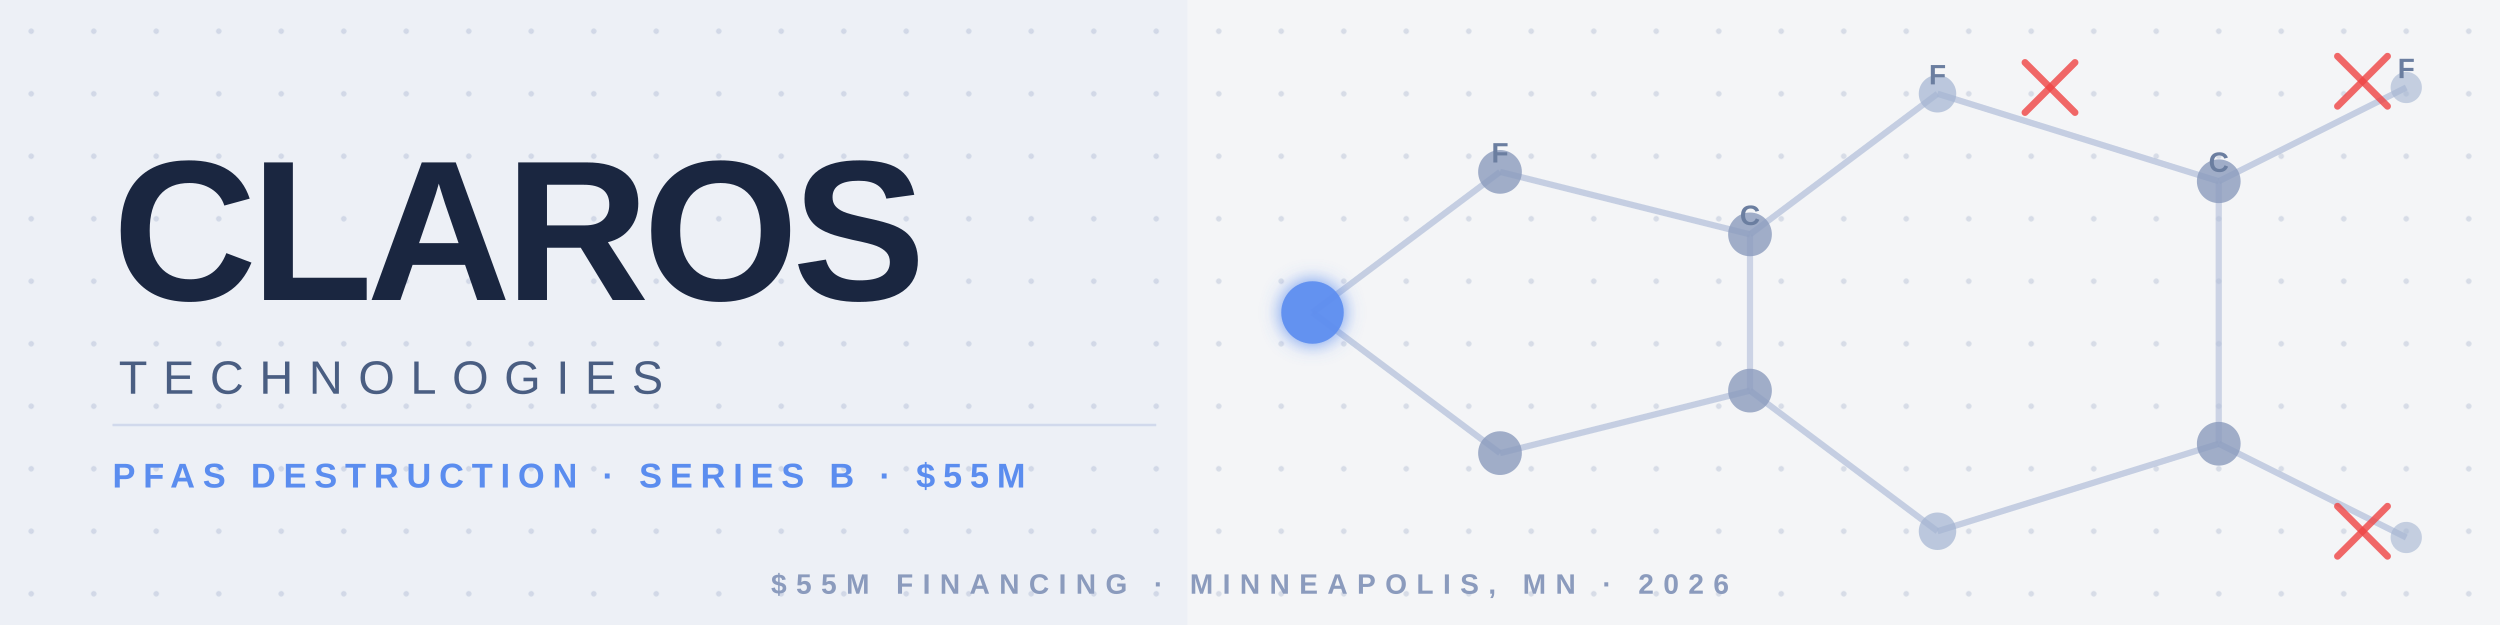
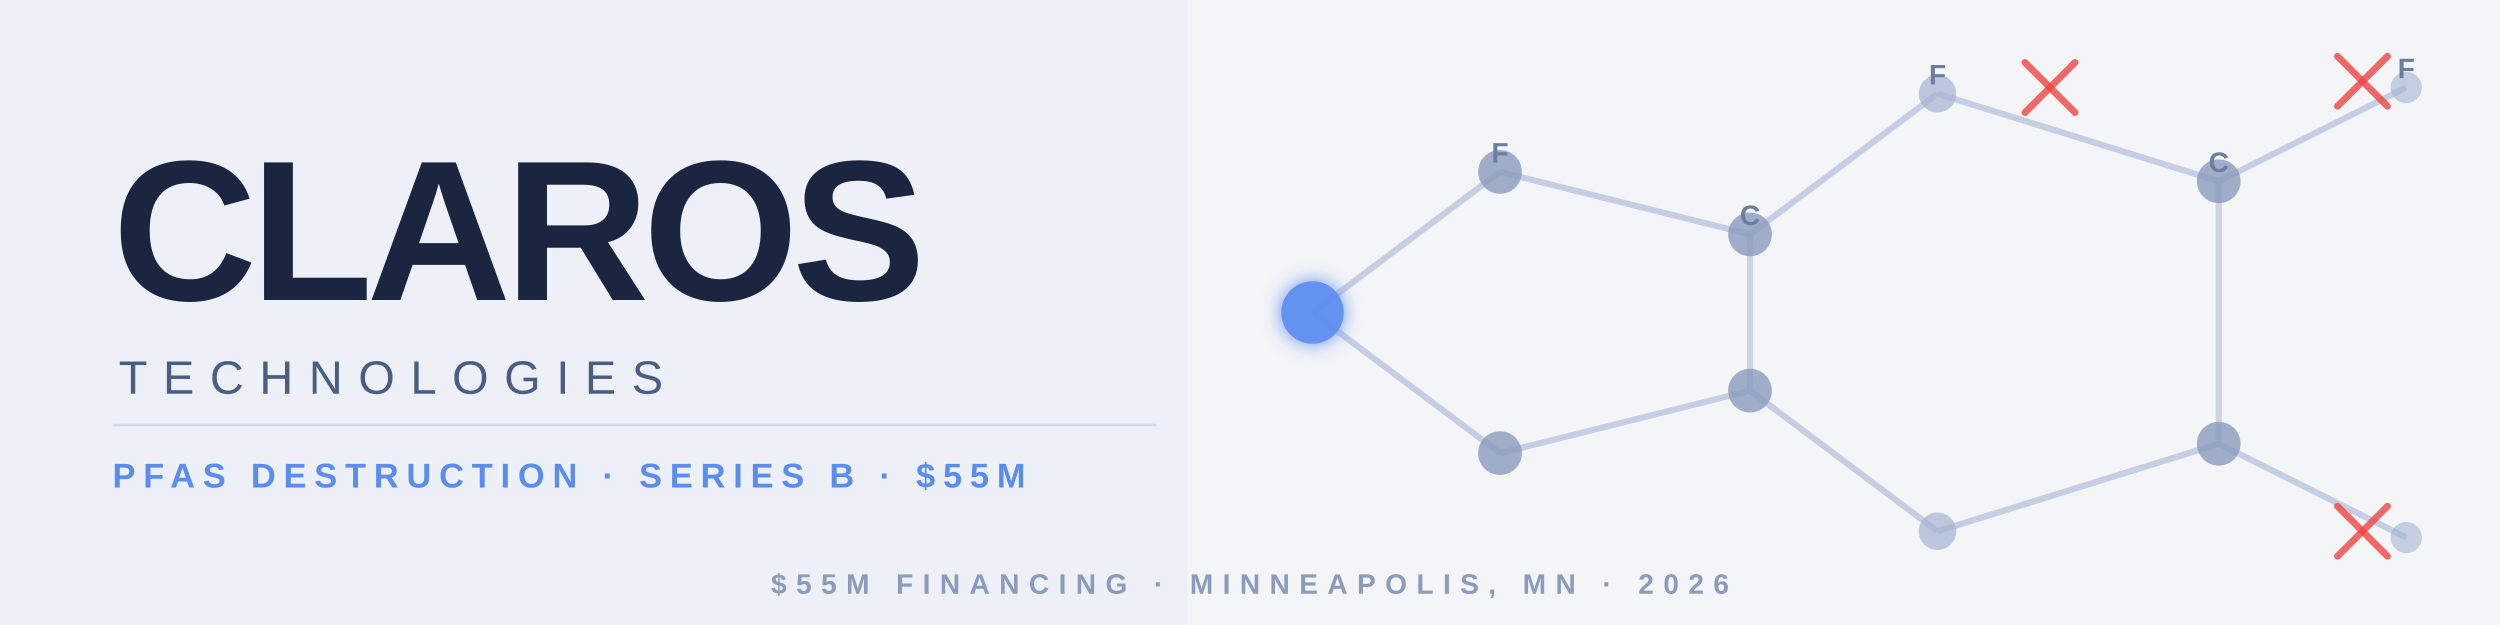
<svg xmlns="http://www.w3.org/2000/svg" viewBox="0 0 800 200" width="800" height="200">
  <defs>
-     <pattern id="dots" x="0" y="0" width="20" height="20" patternUnits="userSpaceOnUse">
-       <circle cx="10" cy="10" r="0.9" fill="#8b9bbd" opacity="0.28" />
-     </pattern>
    <filter id="glow" x="-50%" y="-50%" width="200%" height="200%">
      <feGaussianBlur stdDeviation="3" result="blur" />
      <feMerge>
        <feMergeNode in="blur" />
        <feMergeNode in="SourceGraphic" />
      </feMerge>
    </filter>
  </defs>
  <rect width="800" height="200" fill="#f4f5f7" />
-   <rect width="800" height="200" fill="url(#dots)" />
  <rect x="0" y="0" width="380" height="200" fill="rgba(91,141,239,0.04)" />
  <line x1="420" y1="100" x2="480" y2="55" stroke="#b0bdd8" stroke-width="2" opacity="0.7" />
  <line x1="480" y1="55" x2="560" y2="75" stroke="#b0bdd8" stroke-width="2" opacity="0.7" />
  <line x1="560" y1="75" x2="620" y2="30" stroke="#b0bdd8" stroke-width="2" opacity="0.7" />
  <line x1="620" y1="30" x2="710" y2="58" stroke="#b0bdd8" stroke-width="2" opacity="0.7" />
  <line x1="710" y1="58" x2="770" y2="28" stroke="#b0bdd8" stroke-width="2" opacity="0.7" />
  <line x1="420" y1="100" x2="480" y2="145" stroke="#b0bdd8" stroke-width="2" opacity="0.7" />
  <line x1="480" y1="145" x2="560" y2="125" stroke="#b0bdd8" stroke-width="2" opacity="0.7" />
  <line x1="560" y1="125" x2="620" y2="170" stroke="#b0bdd8" stroke-width="2" opacity="0.7" />
  <line x1="620" y1="170" x2="710" y2="142" stroke="#b0bdd8" stroke-width="2" opacity="0.7" />
  <line x1="710" y1="142" x2="770" y2="172" stroke="#b0bdd8" stroke-width="2" opacity="0.7" />
  <line x1="560" y1="75" x2="560" y2="125" stroke="#b0bdd8" stroke-width="2" opacity="0.6" />
  <line x1="710" y1="58" x2="710" y2="142" stroke="#b0bdd8" stroke-width="2" opacity="0.6" />
  <circle cx="420" cy="100" r="10" fill="#5b8def" opacity="0.95" filter="url(#glow)" />
  <circle cx="480" cy="55" r="7" fill="#8b9bbd" opacity="0.8" />
  <circle cx="560" cy="75" r="7" fill="#8b9bbd" opacity="0.8" />
  <circle cx="620" cy="30" r="6" fill="#a3b4d1" opacity="0.7" />
  <circle cx="710" cy="58" r="7" fill="#8b9bbd" opacity="0.8" />
  <circle cx="770" cy="28" r="5" fill="#a3b4d1" opacity="0.6" />
  <circle cx="480" cy="145" r="7" fill="#8b9bbd" opacity="0.8" />
  <circle cx="560" cy="125" r="7" fill="#8b9bbd" opacity="0.8" />
  <circle cx="620" cy="170" r="6" fill="#a3b4d1" opacity="0.7" />
  <circle cx="710" cy="142" r="7" fill="#8b9bbd" opacity="0.8" />
  <circle cx="770" cy="172" r="5" fill="#a3b4d1" opacity="0.6" />
  <text x="480" y="52" font-family="Arial,sans-serif" font-size="9" font-weight="700" fill="#6b7ea0" text-anchor="middle">F</text>
  <text x="560" y="72" font-family="Arial,sans-serif" font-size="9" font-weight="700" fill="#6b7ea0" text-anchor="middle">C</text>
  <text x="620" y="27" font-family="Arial,sans-serif" font-size="9" font-weight="700" fill="#6b7ea0" text-anchor="middle">F</text>
  <text x="710" y="55" font-family="Arial,sans-serif" font-size="9" font-weight="700" fill="#6b7ea0" text-anchor="middle">C</text>
  <text x="770" y="25" font-family="Arial,sans-serif" font-size="9" font-weight="700" fill="#6b7ea0" text-anchor="middle">F</text>
  <line x1="648" y1="20" x2="664" y2="36" stroke="#ef4444" stroke-width="2.2" opacity="0.8" stroke-linecap="round" />
  <line x1="664" y1="20" x2="648" y2="36" stroke="#ef4444" stroke-width="2.2" opacity="0.8" stroke-linecap="round" />
  <line x1="748" y1="18" x2="764" y2="34" stroke="#ef4444" stroke-width="2.2" opacity="0.8" stroke-linecap="round" />
  <line x1="764" y1="18" x2="748" y2="34" stroke="#ef4444" stroke-width="2.2" opacity="0.8" stroke-linecap="round" />
  <line x1="748" y1="162" x2="764" y2="178" stroke="#ef4444" stroke-width="2.2" opacity="0.8" stroke-linecap="round" />
  <line x1="764" y1="162" x2="748" y2="178" stroke="#ef4444" stroke-width="2.2" opacity="0.8" stroke-linecap="round" />
  <text x="36" y="96" font-family="Arial,sans-serif" font-size="64" font-weight="900" letter-spacing="-2" fill="#1a2640">CLAROS</text>
  <text x="38" y="126" font-family="Arial,sans-serif" font-size="15" font-weight="400" letter-spacing="5" fill="#4a5e82">TECHNOLOGIES</text>
  <line x1="36" y1="136" x2="370" y2="136" stroke="#c5cfe8" stroke-width="0.8" opacity="0.7" />
  <text x="36" y="156" font-family="Arial,sans-serif" font-size="11" font-weight="700" letter-spacing="2.5" fill="#5b8def">PFAS DESTRUCTION · SERIES B · $55M</text>
  <text x="400" y="190" font-family="Arial,sans-serif" font-size="9" font-weight="600" letter-spacing="3" fill="#8b9bbd" text-anchor="middle">$55M FINANCING · MINNEAPOLIS, MN · 2026</text>
</svg>
